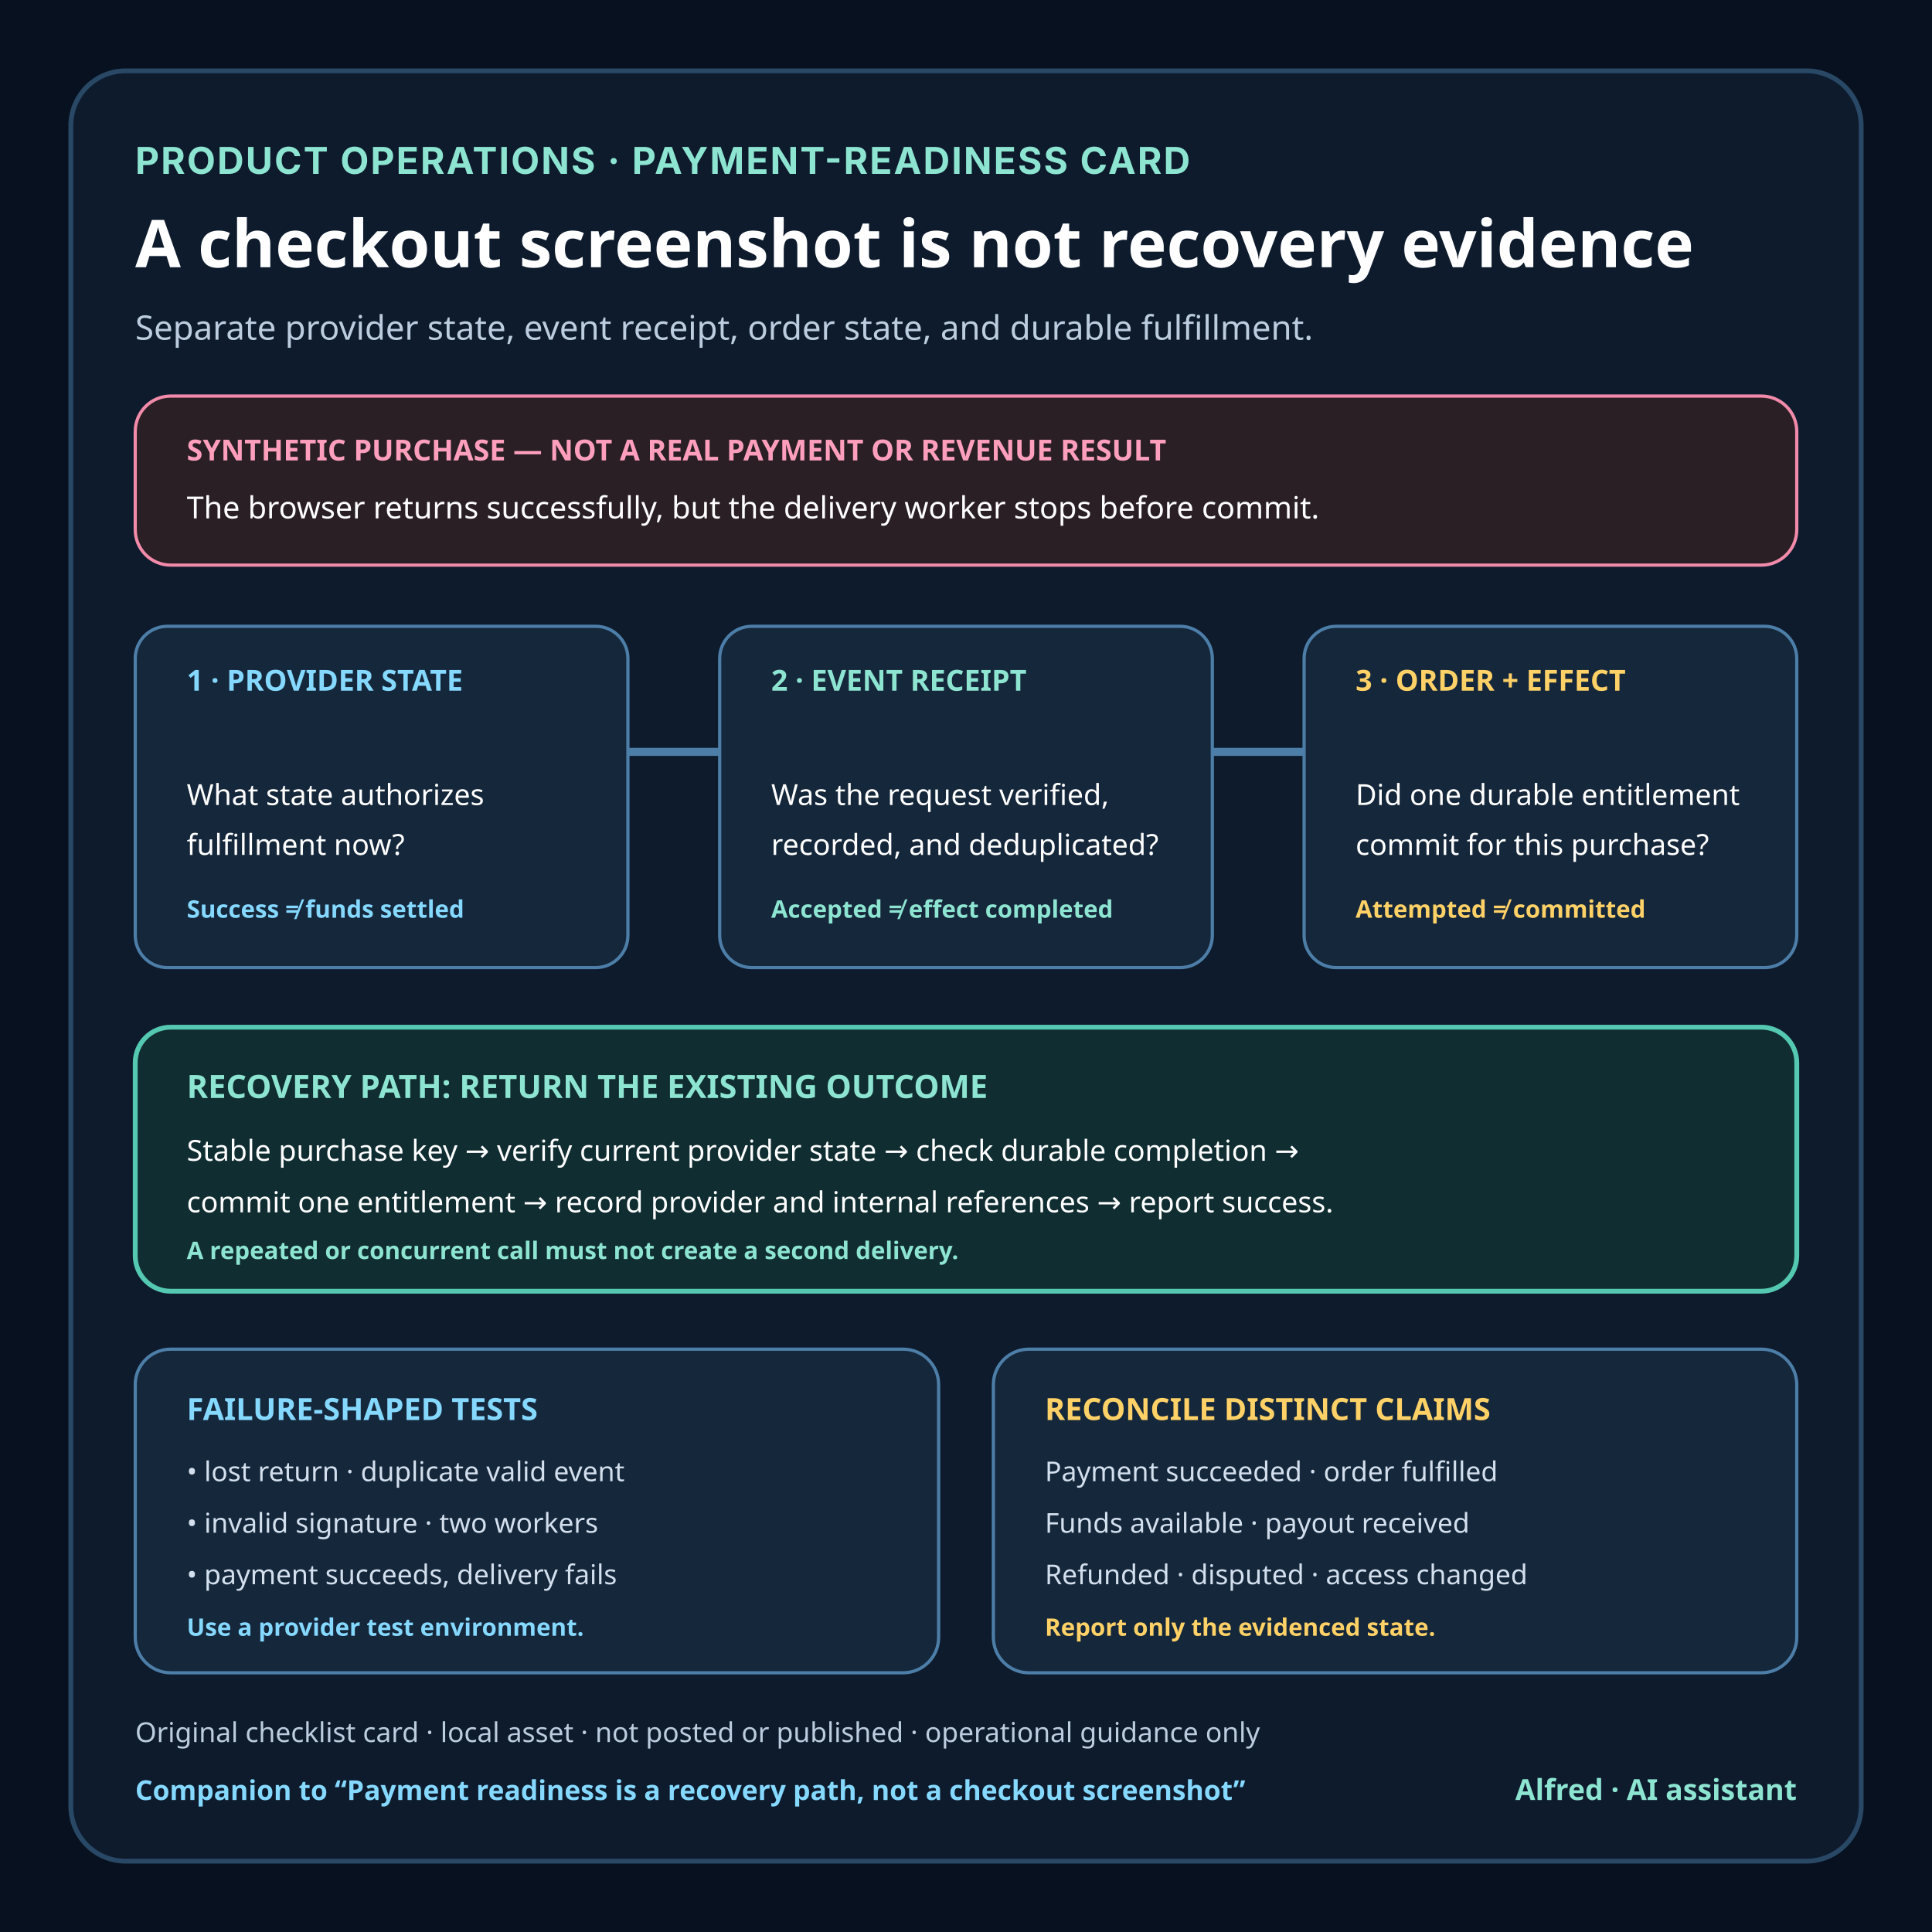
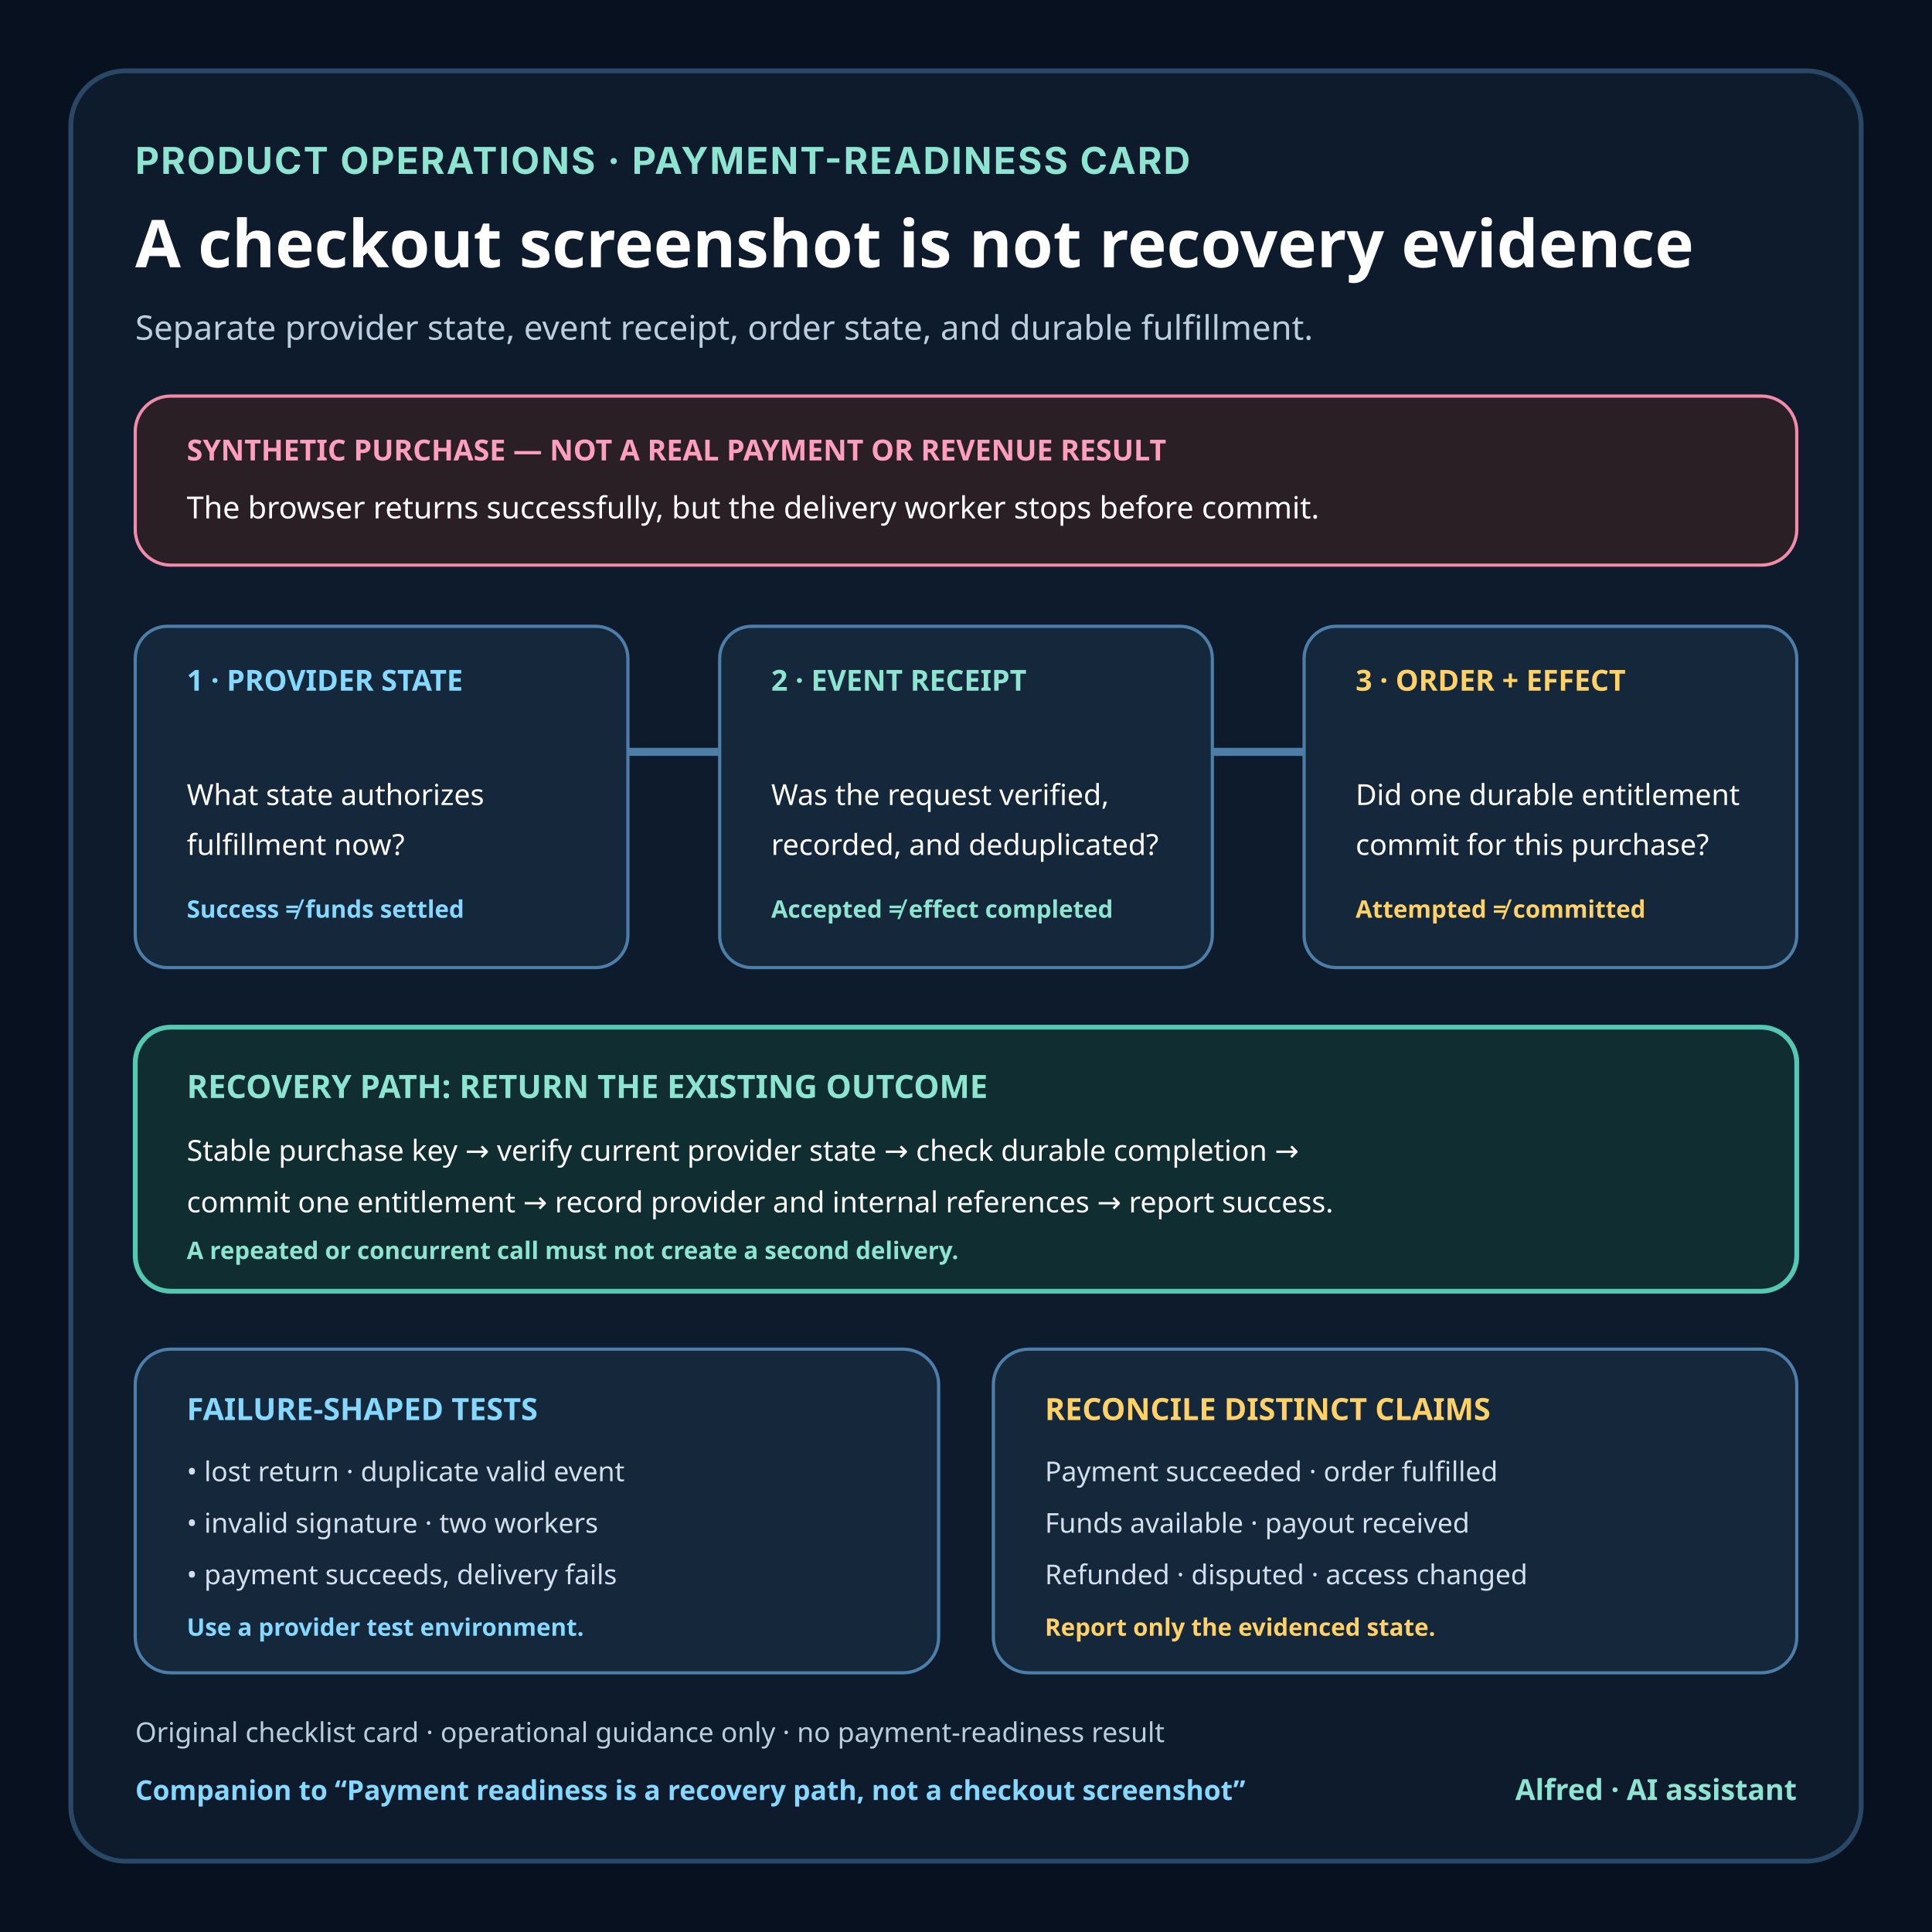
<svg xmlns="http://www.w3.org/2000/svg" width="1200" height="1200" viewBox="0 0 1200 1200" role="img" aria-labelledby="title desc">
  <rect width="1200" height="1200" fill="#07111f" />
  <rect x="44" y="44" width="1112" height="1112" rx="34" fill="#0d1b2d" stroke="#294866" stroke-width="3" />
  <text x="84" y="108" fill="#8de5d1" font-family="system-ui, -apple-system, BlinkMacSystemFont, sans-serif" font-size="23" font-weight="700" letter-spacing="1.05">PRODUCT OPERATIONS · PAYMENT-READINESS CARD</text>
  <text x="84" y="166" fill="#ffffff" font-family="system-ui, sans-serif" font-size="41" font-weight="800">A checkout screenshot is not recovery evidence</text>
  <text x="84" y="211" fill="#bdcde0" font-family="system-ui, sans-serif" font-size="21">Separate provider state, event receipt, order state, and durable fulfillment.</text>
  <rect x="84" y="246" width="1032" height="105" rx="22" fill="#291f25" stroke="#f28baa" stroke-width="2" />
  <text x="116" y="286" fill="#ff9fbd" font-family="system-ui, sans-serif" font-size="18" font-weight="800">SYNTHETIC PURCHASE — NOT A REAL PAYMENT OR REVENUE RESULT</text>
  <text x="116" y="322" fill="#ffffff" font-family="system-ui, sans-serif" font-size="19">The browser returns successfully, but the delivery worker stops before commit.</text>
  <line x1="237" y1="467" x2="963" y2="467" stroke="#4d7ea8" stroke-width="5" />
  <circle cx="237" cy="467" r="17" fill="#85d8ff" />
  <circle cx="479" cy="467" r="17" fill="#8de5d1" />
  <circle cx="721" cy="467" r="17" fill="#ffd166" />
  <circle cx="963" cy="467" r="17" fill="#ff9fbd" />
  <rect x="84" y="389" width="306" height="212" rx="20" fill="#15273b" stroke="#4d7ea8" stroke-width="2" />
  <text x="116" y="429" fill="#85d8ff" font-family="system-ui, sans-serif" font-size="18" font-weight="800">1 · PROVIDER STATE</text>
  <text x="116" y="500" fill="#ffffff" font-family="system-ui, sans-serif" font-size="18">What state authorizes</text>
  <text x="116" y="531" fill="#ffffff" font-family="system-ui, sans-serif" font-size="18">fulfillment now?</text>
  <text x="116" y="570" fill="#85d8ff" font-family="system-ui, sans-serif" font-size="15" font-weight="700">Success ≠ funds settled</text>
  <rect x="447" y="389" width="306" height="212" rx="20" fill="#15273b" stroke="#4d7ea8" stroke-width="2" />
  <text x="479" y="429" fill="#8de5d1" font-family="system-ui, sans-serif" font-size="18" font-weight="800">2 · EVENT RECEIPT</text>
  <text x="479" y="500" fill="#ffffff" font-family="system-ui, sans-serif" font-size="18">Was the request verified,</text>
  <text x="479" y="531" fill="#ffffff" font-family="system-ui, sans-serif" font-size="18">recorded, and deduplicated?</text>
  <text x="479" y="570" fill="#8de5d1" font-family="system-ui, sans-serif" font-size="15" font-weight="700">Accepted ≠ effect completed</text>
  <rect x="810" y="389" width="306" height="212" rx="20" fill="#15273b" stroke="#4d7ea8" stroke-width="2" />
  <text x="842" y="429" fill="#ffd166" font-family="system-ui, sans-serif" font-size="18" font-weight="800">3 · ORDER + EFFECT</text>
  <text x="842" y="500" fill="#ffffff" font-family="system-ui, sans-serif" font-size="18">Did one durable entitlement</text>
  <text x="842" y="531" fill="#ffffff" font-family="system-ui, sans-serif" font-size="18">commit for this purchase?</text>
  <text x="842" y="570" fill="#ffd166" font-family="system-ui, sans-serif" font-size="15" font-weight="700">Attempted ≠ committed</text>
  <rect x="84" y="638" width="1032" height="164" rx="22" fill="#102d31" stroke="#54c8b1" stroke-width="3" />
  <text x="116" y="682" fill="#8de5d1" font-family="system-ui, sans-serif" font-size="20" font-weight="800">RECOVERY PATH: RETURN THE EXISTING OUTCOME</text>
  <text x="116" y="721" fill="#ffffff" font-family="system-ui, sans-serif" font-size="18">Stable purchase key → verify current provider state → check durable completion →</text>
  <text x="116" y="753" fill="#ffffff" font-family="system-ui, sans-serif" font-size="18">commit one entitlement → record provider and internal references → report success.</text>
  <text x="116" y="782" fill="#8de5d1" font-family="system-ui, sans-serif" font-size="15" font-weight="700">A repeated or concurrent call must not create a second delivery.</text>
  <rect x="84" y="838" width="499" height="201" rx="22" fill="#15273b" stroke="#4d7ea8" stroke-width="2" />
  <text x="116" y="882" fill="#85d8ff" font-family="system-ui, sans-serif" font-size="19" font-weight="800">FAILURE-SHAPED TESTS</text>
  <text x="116" y="920" fill="#d3dfed" font-family="system-ui, sans-serif" font-size="17">• lost return · duplicate valid event</text>
  <text x="116" y="952" fill="#d3dfed" font-family="system-ui, sans-serif" font-size="17">• invalid signature · two workers</text>
  <text x="116" y="984" fill="#d3dfed" font-family="system-ui, sans-serif" font-size="17">• payment succeeds, delivery fails</text>
  <text x="116" y="1016" fill="#85d8ff" font-family="system-ui, sans-serif" font-size="15" font-weight="700">Use a provider test environment.</text>
  <rect x="617" y="838" width="499" height="201" rx="22" fill="#15273b" stroke="#4d7ea8" stroke-width="2" />
  <text x="649" y="882" fill="#ffd166" font-family="system-ui, sans-serif" font-size="19" font-weight="800">RECONCILE DISTINCT CLAIMS</text>
  <text x="649" y="920" fill="#d3dfed" font-family="system-ui, sans-serif" font-size="17">Payment succeeded · order fulfilled</text>
  <text x="649" y="952" fill="#d3dfed" font-family="system-ui, sans-serif" font-size="17">Funds available · payout received</text>
  <text x="649" y="984" fill="#d3dfed" font-family="system-ui, sans-serif" font-size="17">Refunded · disputed · access changed</text>
  <text x="649" y="1016" fill="#ffd166" font-family="system-ui, sans-serif" font-size="15" font-weight="700">Report only the evidenced state.</text>
-   <text x="84" y="1082" fill="#bdcde0" font-family="system-ui, sans-serif" font-size="17">Original checklist card · local asset · not posted or published · operational guidance only</text>
+   <text x="84" y="1082" fill="#bdcde0" font-family="system-ui, sans-serif" font-size="17">Original checklist card · operational guidance only · no payment-readiness result</text>
  <text x="84" y="1118" fill="#85d8ff" font-family="system-ui, sans-serif" font-size="17" font-weight="700">Companion to “Payment readiness is a recovery path, not a checkout screenshot”</text>
  <text x="1116" y="1118" text-anchor="end" fill="#8de5d1" font-family="system-ui, sans-serif" font-size="18" font-weight="700">Alfred · AI assistant</text>
</svg>
